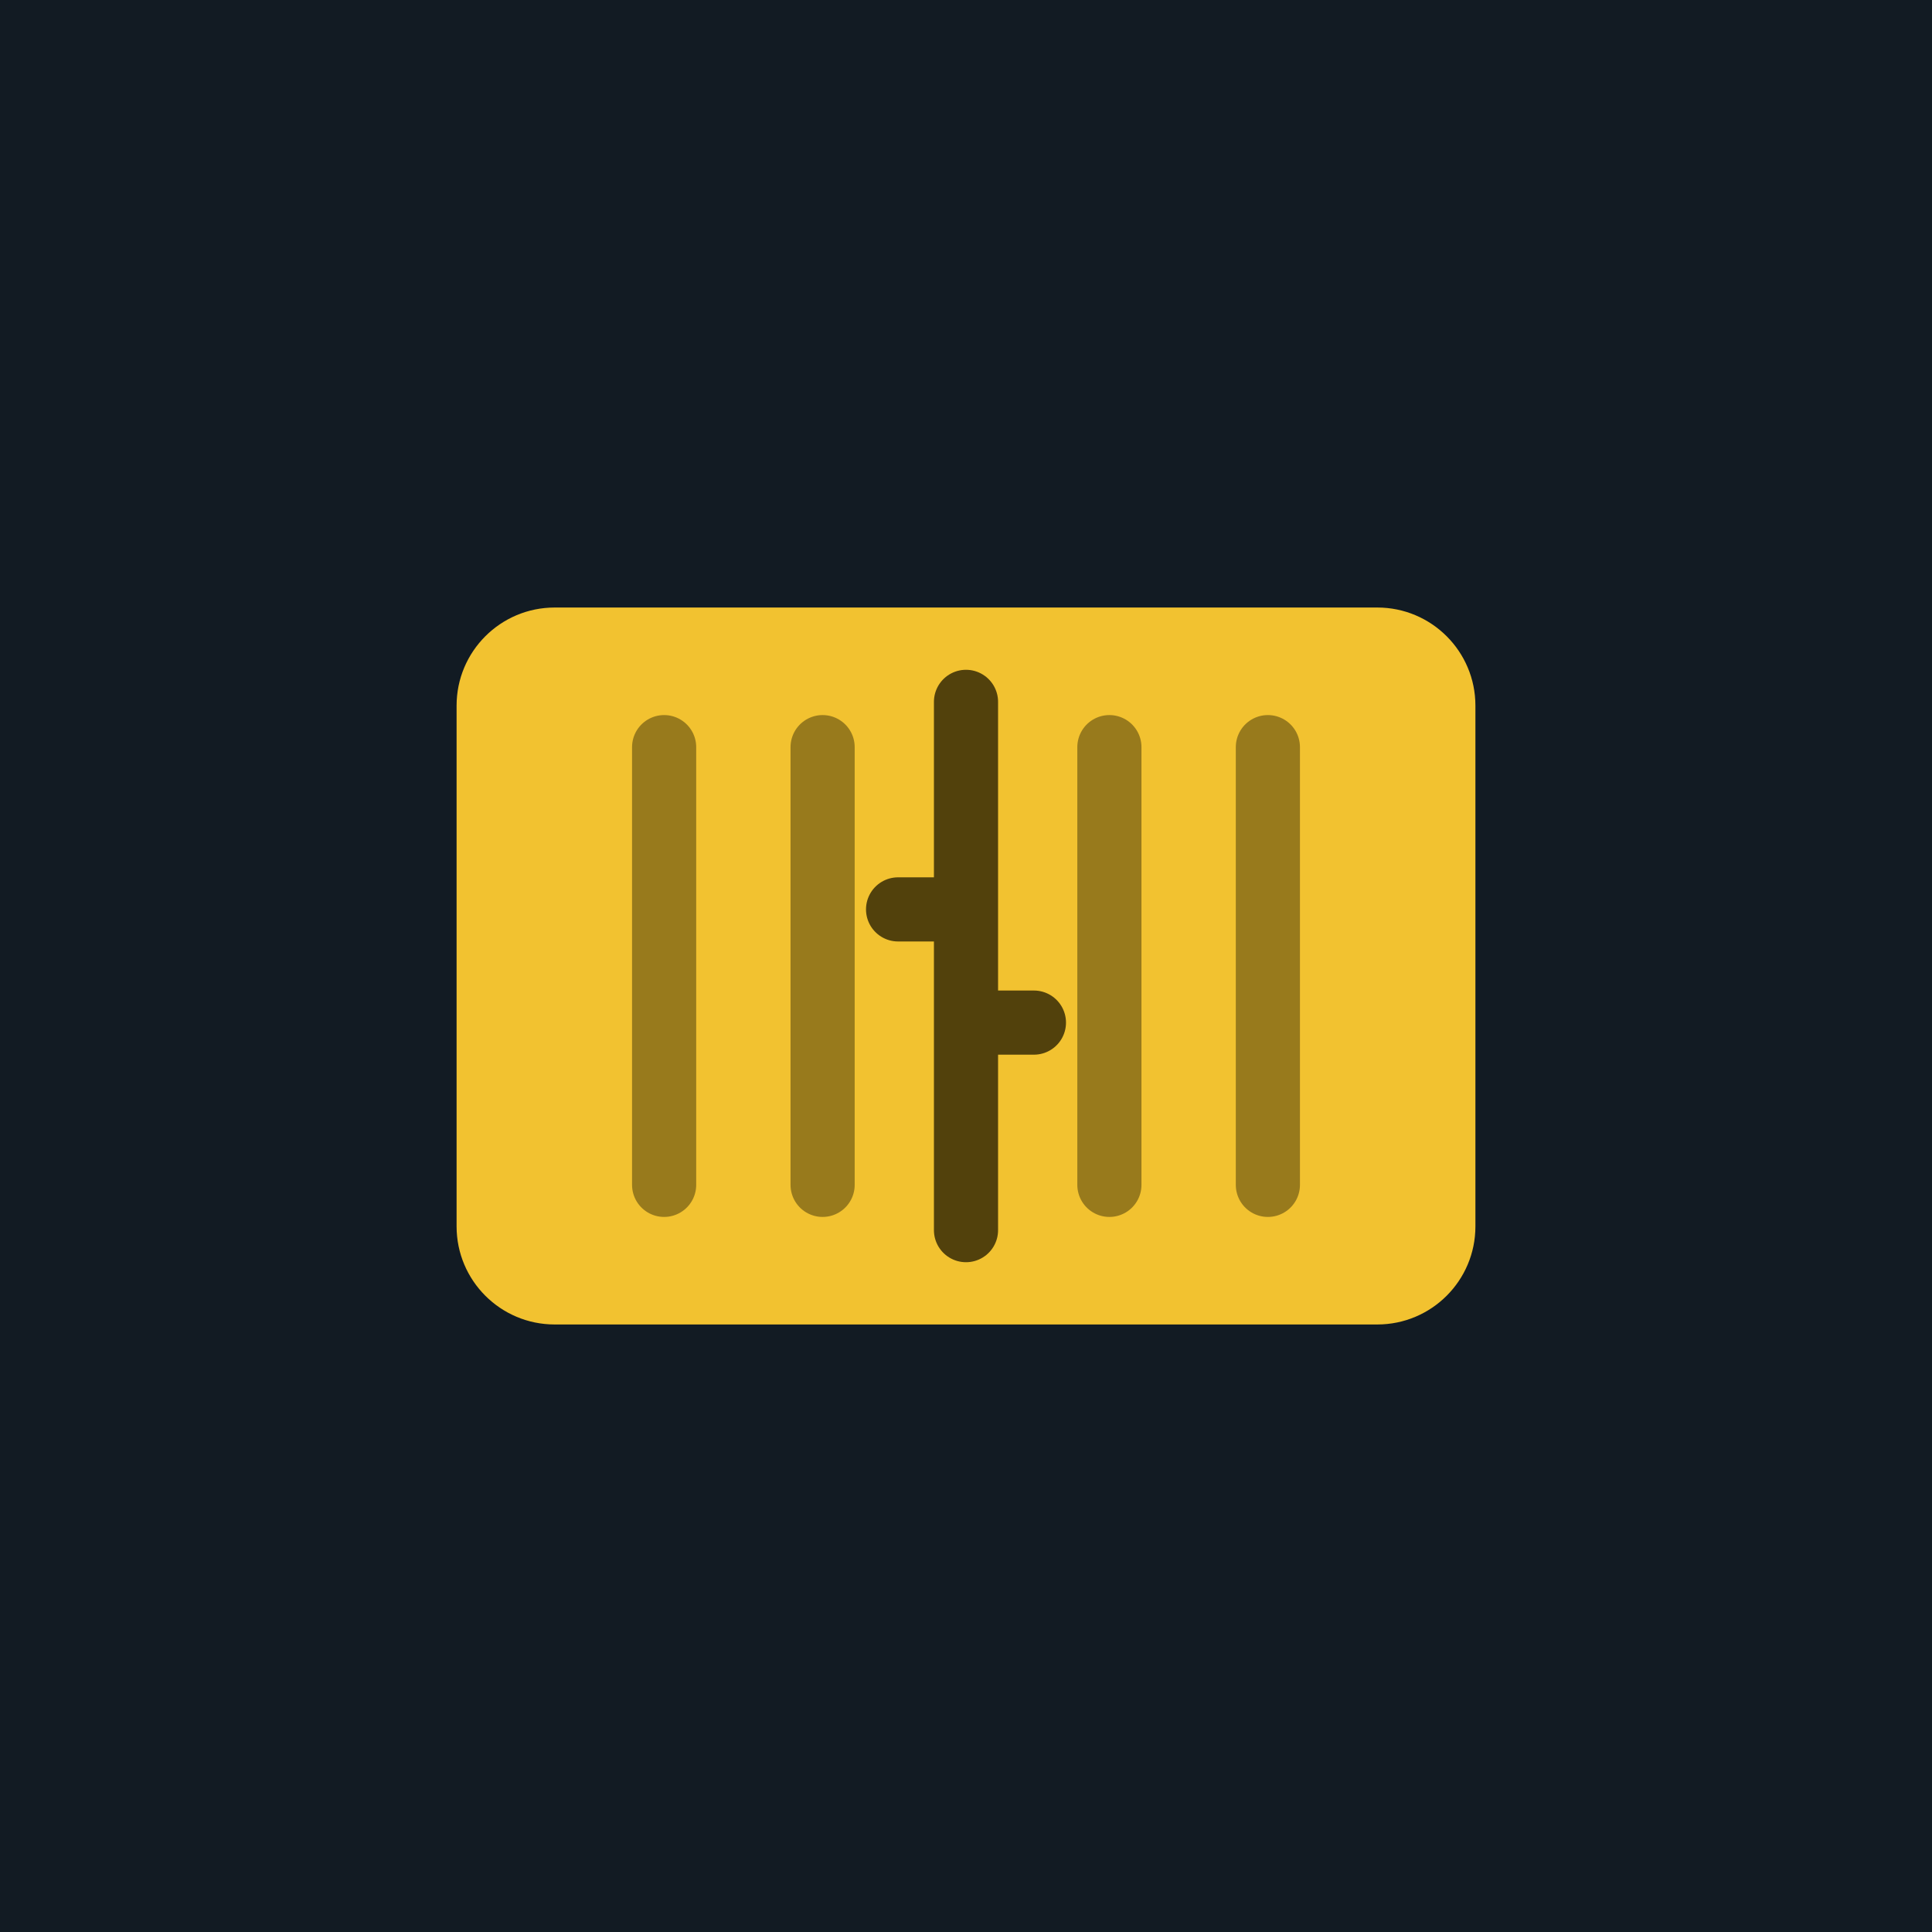
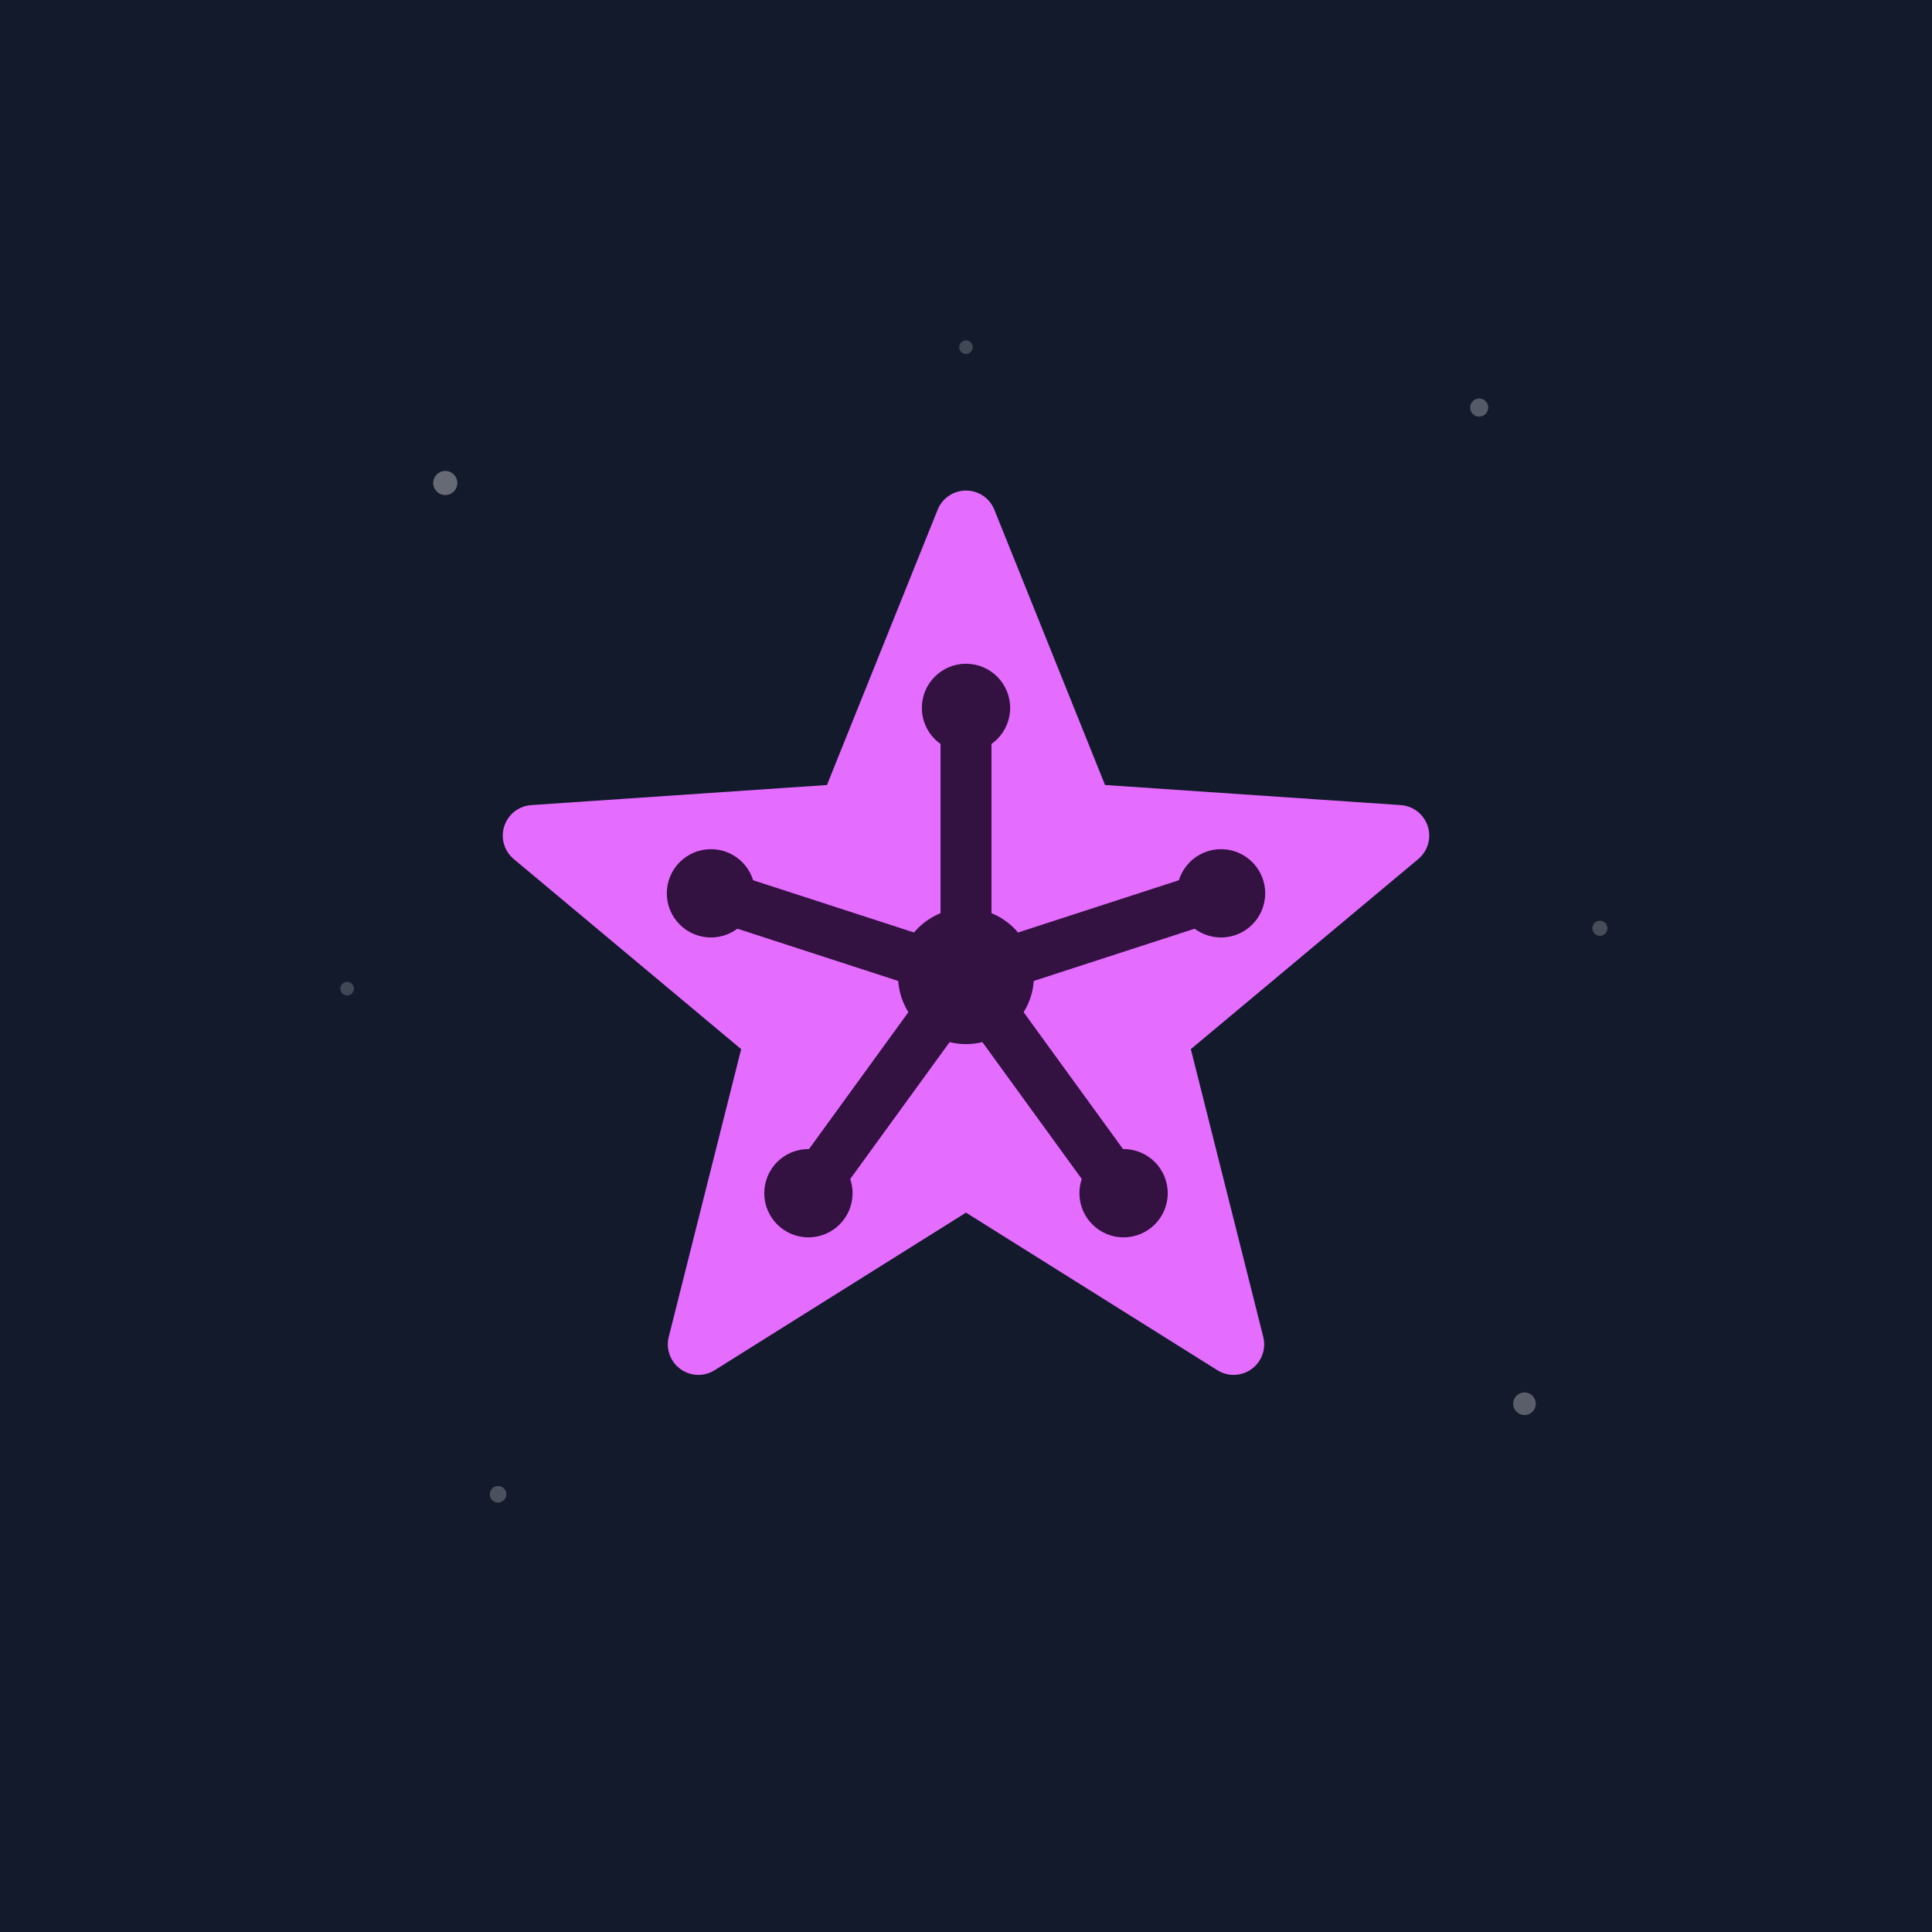
<svg xmlns="http://www.w3.org/2000/svg" viewBox="0 0 512 512">
-   <rect width="512" height="512" fill="#121b23" />
-   <g transform="translate(256 256) scale(10) translate(-16 -16)">
-     <rect x="2.5" y="6.5" width="27" height="19" rx="2.6" fill="#f2c230" />
-     <path d="M8 10.2v11.6M12.2 10.2v11.6M19.8 10.2v11.6M24 10.2v11.6" stroke="#1d1600" stroke-opacity=".42" stroke-width="1.7" stroke-linecap="round" />
-     <path d="M16 9v14M14.2 14.5h1.1M16.7 17.5h1.1" stroke="#1d1600" stroke-opacity=".75" stroke-width="1.7" stroke-linecap="round" />
+   <rect width="512" height="512" fill="#121a2b" />
+   <circle cx="118" cy="128" r="3.2" fill="#ffffff" fill-opacity="0.35" />
+   <circle cx="392" cy="108" r="2.4" fill="#ffffff" fill-opacity="0.28" />
+   <circle cx="404" cy="372" r="3.0" fill="#ffffff" fill-opacity="0.3" />
+   <circle cx="132" cy="396" r="2.2" fill="#ffffff" fill-opacity="0.24" />
+   <circle cx="256" cy="92" r="1.8" fill="#ffffff" fill-opacity="0.2" />
+   <circle cx="92" cy="262" r="1.8" fill="#ffffff" fill-opacity="0.2" />
+   <circle cx="424" cy="246" r="2.0" fill="#ffffff" fill-opacity="0.22" />
+   <g transform="translate(256 256) scale(9.0) translate(-16 -16.6)">
+     <path d="M16 3.5 19.47 12.13 28.74 12.76 21.61 18.72 23.88 27.74 16 22.8 8.12 27.74 10.39 18.72 3.26 12.76 12.53 12.13Z" fill="#e46cff" stroke="#e46cff" stroke-width="1.8" stroke-linejoin="round" />
+     <g fill="#1b0526" stroke="#1b0526" opacity=".88">
+       <path d="M16 16.9V9M16 16.9 23.51 14.46M16 16.9 20.64 23.29M16 16.9 11.36 23.29M16 16.9 8.49 14.46" fill="none" stroke-width="1.5" stroke-linecap="round" />
+       <circle cx="16" cy="9" r="1.3" stroke="none" />
+       <circle cx="23.51" cy="14.46" r="1.3" stroke="none" />
+       <circle cx="20.64" cy="23.29" r="1.3" stroke="none" />
+       <circle cx="11.36" cy="23.29" r="1.3" stroke="none" />
+       <circle cx="8.49" cy="14.46" r="1.3" stroke="none" />
+       <circle cx="16" cy="16.9" r="2" stroke="none" />
+     </g>
  </g>
</svg>
